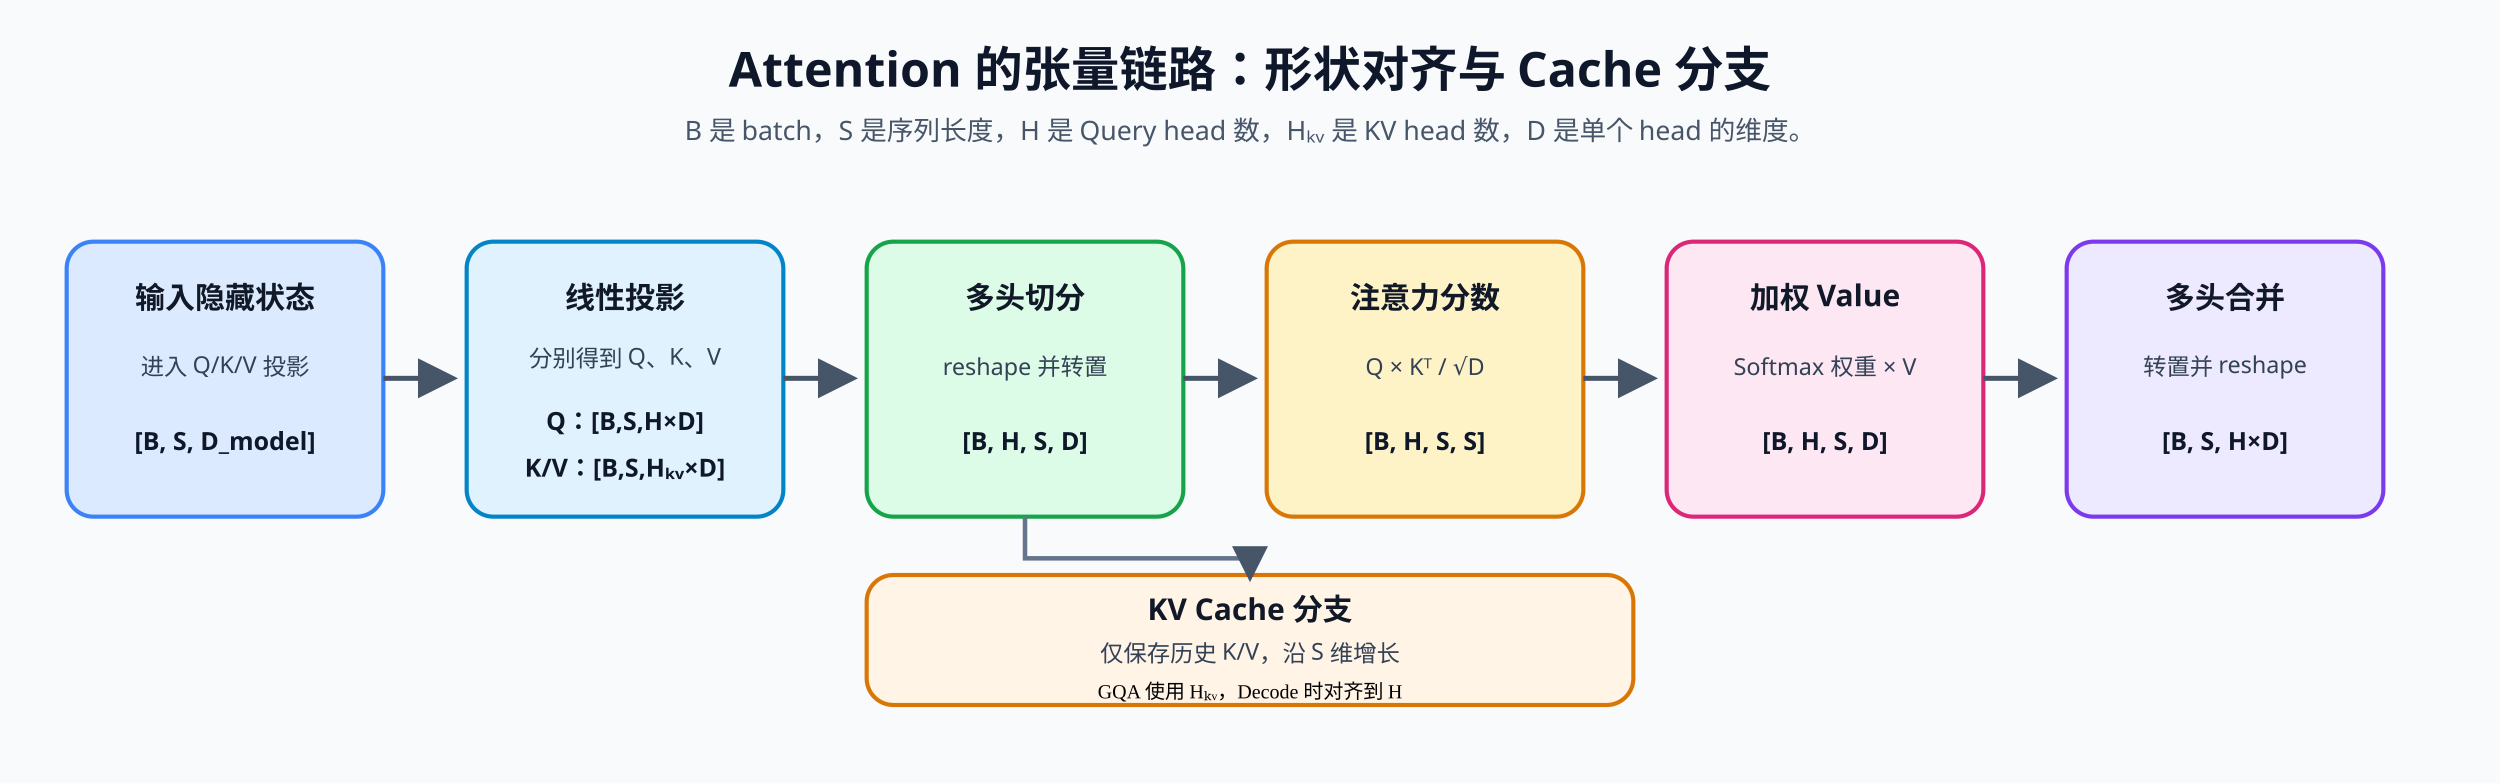
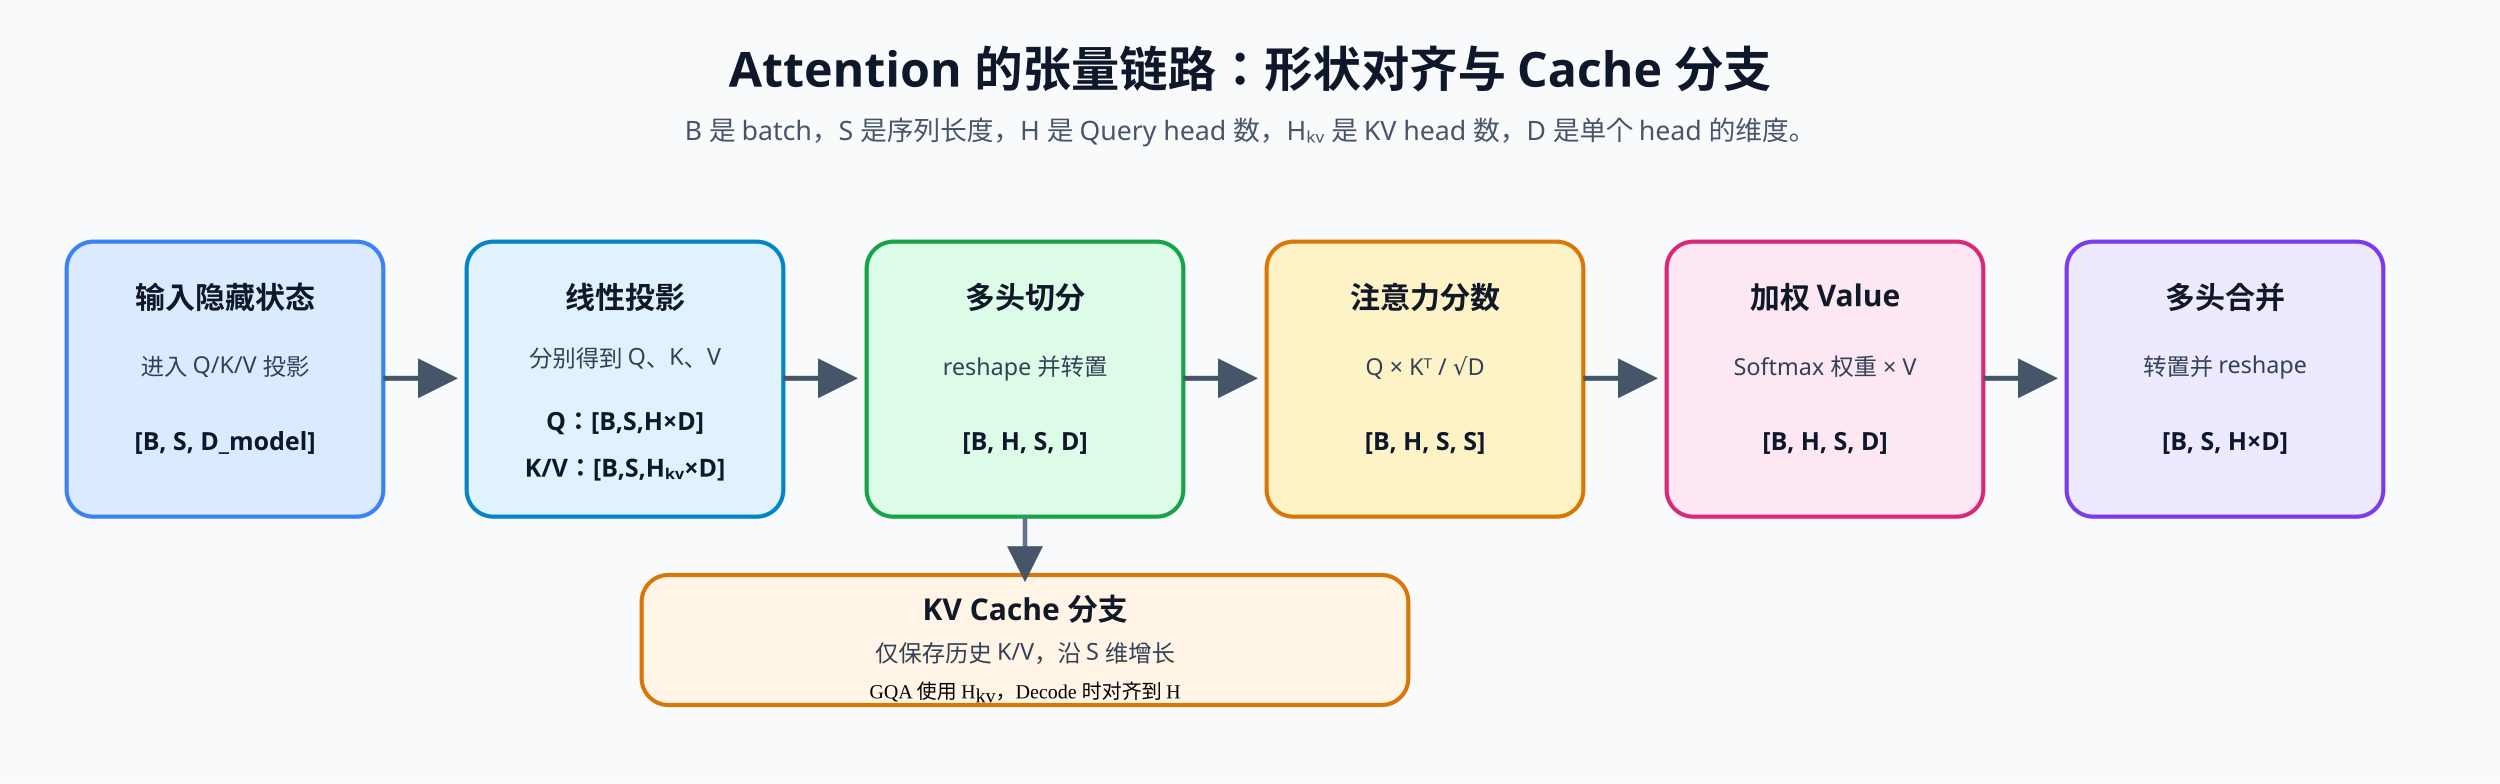
<svg xmlns="http://www.w3.org/2000/svg" width="1500" height="470" viewBox="0 0 1500 470" role="img" aria-labelledby="title desc">
  <defs>
    <marker id="arrow" viewBox="0 0 10 10" refX="8" refY="5" markerWidth="8" markerHeight="8" orient="auto">
      <path d="M0 0 L10 5 L0 10 Z" fill="#475569" />
    </marker>
    <style>
    .title { font-family: "Noto Sans SC", "Microsoft YaHei", sans-serif; font-size: 29px; font-weight: 700; fill: #0f172a; }
    .sub { font-family: "Noto Sans SC", "Microsoft YaHei", sans-serif; font-size: 16px; font-weight: 500; fill: #475569; }
    .head { font-family: "Noto Sans SC", "Microsoft YaHei", sans-serif; font-size: 18px; font-weight: 700; fill: #111827; }
    .body { font-family: "Noto Sans SC", "Microsoft YaHei", sans-serif; font-size: 14px; font-weight: 500; fill: #334155; }
    .shape { font-family: "Noto Sans SC", "Microsoft YaHei", sans-serif; font-size: 15px; font-weight: 700; fill: #0f172a; }
    .box { stroke-width: 2.5; rx: 16; }
    .line { stroke: #475569; stroke-width: 3; fill: none; marker-end: url(#arrow); }
    .branch { stroke: #64748b; stroke-width: 2.7; fill: none; marker-end: url(#arrow); }
  </style>
  </defs>
  <rect width="1500" height="470" fill="#f8fafc" />
  <text x="750" y="52" text-anchor="middle" class="title">Attention 的张量链路：形状对齐与 Cache 分支</text>
  <text x="750" y="84" text-anchor="middle" class="sub">B 是 batch，S 是序列长度，H 是 Query head 数，Hₖᵥ 是 KV head 数，D 是单个 head 的维度。</text>
  <rect x="40" y="145" width="190" height="165" fill="#dbeafe" class="box" stroke="#3b82f6" />
  <text x="135" y="185" text-anchor="middle" class="head">输入隐藏状态</text>
  <text x="135" y="225" text-anchor="middle" class="body">进入 Q/K/V 投影</text>
  <text x="135" y="270" text-anchor="middle" class="shape">[B, S, D_model]</text>
  <rect x="280" y="145" width="190" height="165" fill="#e0f2fe" class="box" stroke="#0284c7" />
  <text x="375" y="185" text-anchor="middle" class="head">线性投影</text>
  <text x="375" y="220" text-anchor="middle" class="body">分别得到 Q、K、V</text>
  <text x="375" y="258" text-anchor="middle" class="shape">Q：[B,S,H×D]</text>
  <text x="375" y="286" text-anchor="middle" class="shape">K/V：[B,S,Hₖᵥ×D]</text>
  <rect x="520" y="145" width="190" height="165" fill="#dcfce7" class="box" stroke="#16a34a" />
  <text x="615" y="185" text-anchor="middle" class="head">多头切分</text>
  <text x="615" y="225" text-anchor="middle" class="body">reshape 并转置</text>
  <text x="615" y="270" text-anchor="middle" class="shape">[B, H, S, D]</text>
  <rect x="760" y="145" width="190" height="165" fill="#fef3c7" class="box" stroke="#d97706" />
  <text x="855" y="185" text-anchor="middle" class="head">注意力分数</text>
  <text x="855" y="225" text-anchor="middle" class="body">Q × Kᵀ / √D</text>
  <text x="855" y="270" text-anchor="middle" class="shape">[B, H, S, S]</text>
  <rect x="1000" y="145" width="190" height="165" fill="#fce7f3" class="box" stroke="#db2777" />
  <text x="1095" y="185" text-anchor="middle" class="head">加权 Value</text>
  <text x="1095" y="225" text-anchor="middle" class="body">Softmax 权重 × V</text>
  <text x="1095" y="270" text-anchor="middle" class="shape">[B, H, S, D]</text>
  <rect x="1240" y="145" width="190" height="165" fill="#ede9fe" class="box" stroke="#7c3aed" />
  <text x="1335" y="185" text-anchor="middle" class="head">多头合并</text>
  <text x="1335" y="225" text-anchor="middle" class="body">转置并 reshape</text>
  <text x="1335" y="270" text-anchor="middle" class="shape">[B, S, H×D]</text>
  <path d="M230 227 H270" class="line" />
  <path d="M470 227 H510" class="line" />
  <path d="M710 227 H750" class="line" />
  <path d="M950 227 H990" class="line" />
  <path d="M1190 227 H1230" class="line" />
-   <rect x="520" y="345" width="460" height="78" fill="#fff4e6" class="box" stroke="#d97706" />
-   <text x="750" y="372" text-anchor="middle" class="head">KV Cache 分支</text>
-   <text x="750" y="397" text-anchor="middle" class="body">仅保存历史 K/V，沿 S 维增长</text>
-   <text x="750" y="419" text-anchor="middle" class="small">GQA 使用 Hₖᵥ，Decode 时对齐到 H</text>
-   <path d="M615 310 V335 H750 V345" class="branch" />
+   <rect x="385" y="345" width="460" height="78" fill="#fff4e6" class="box" stroke="#d97706" />
+   <text x="615" y="372" text-anchor="middle" class="head">KV Cache 分支</text>
+   <text x="615" y="397" text-anchor="middle" class="body">仅保存历史 K/V，沿 S 维增长</text>
+   <text x="615" y="419" text-anchor="middle" class="small">GQA 使用 H<tspan baseline-shift="sub" font-size="12">kv</tspan>，Decode 时对齐到 H</text>
+   <path d="M615 310 V345" class="branch" />
</svg>
